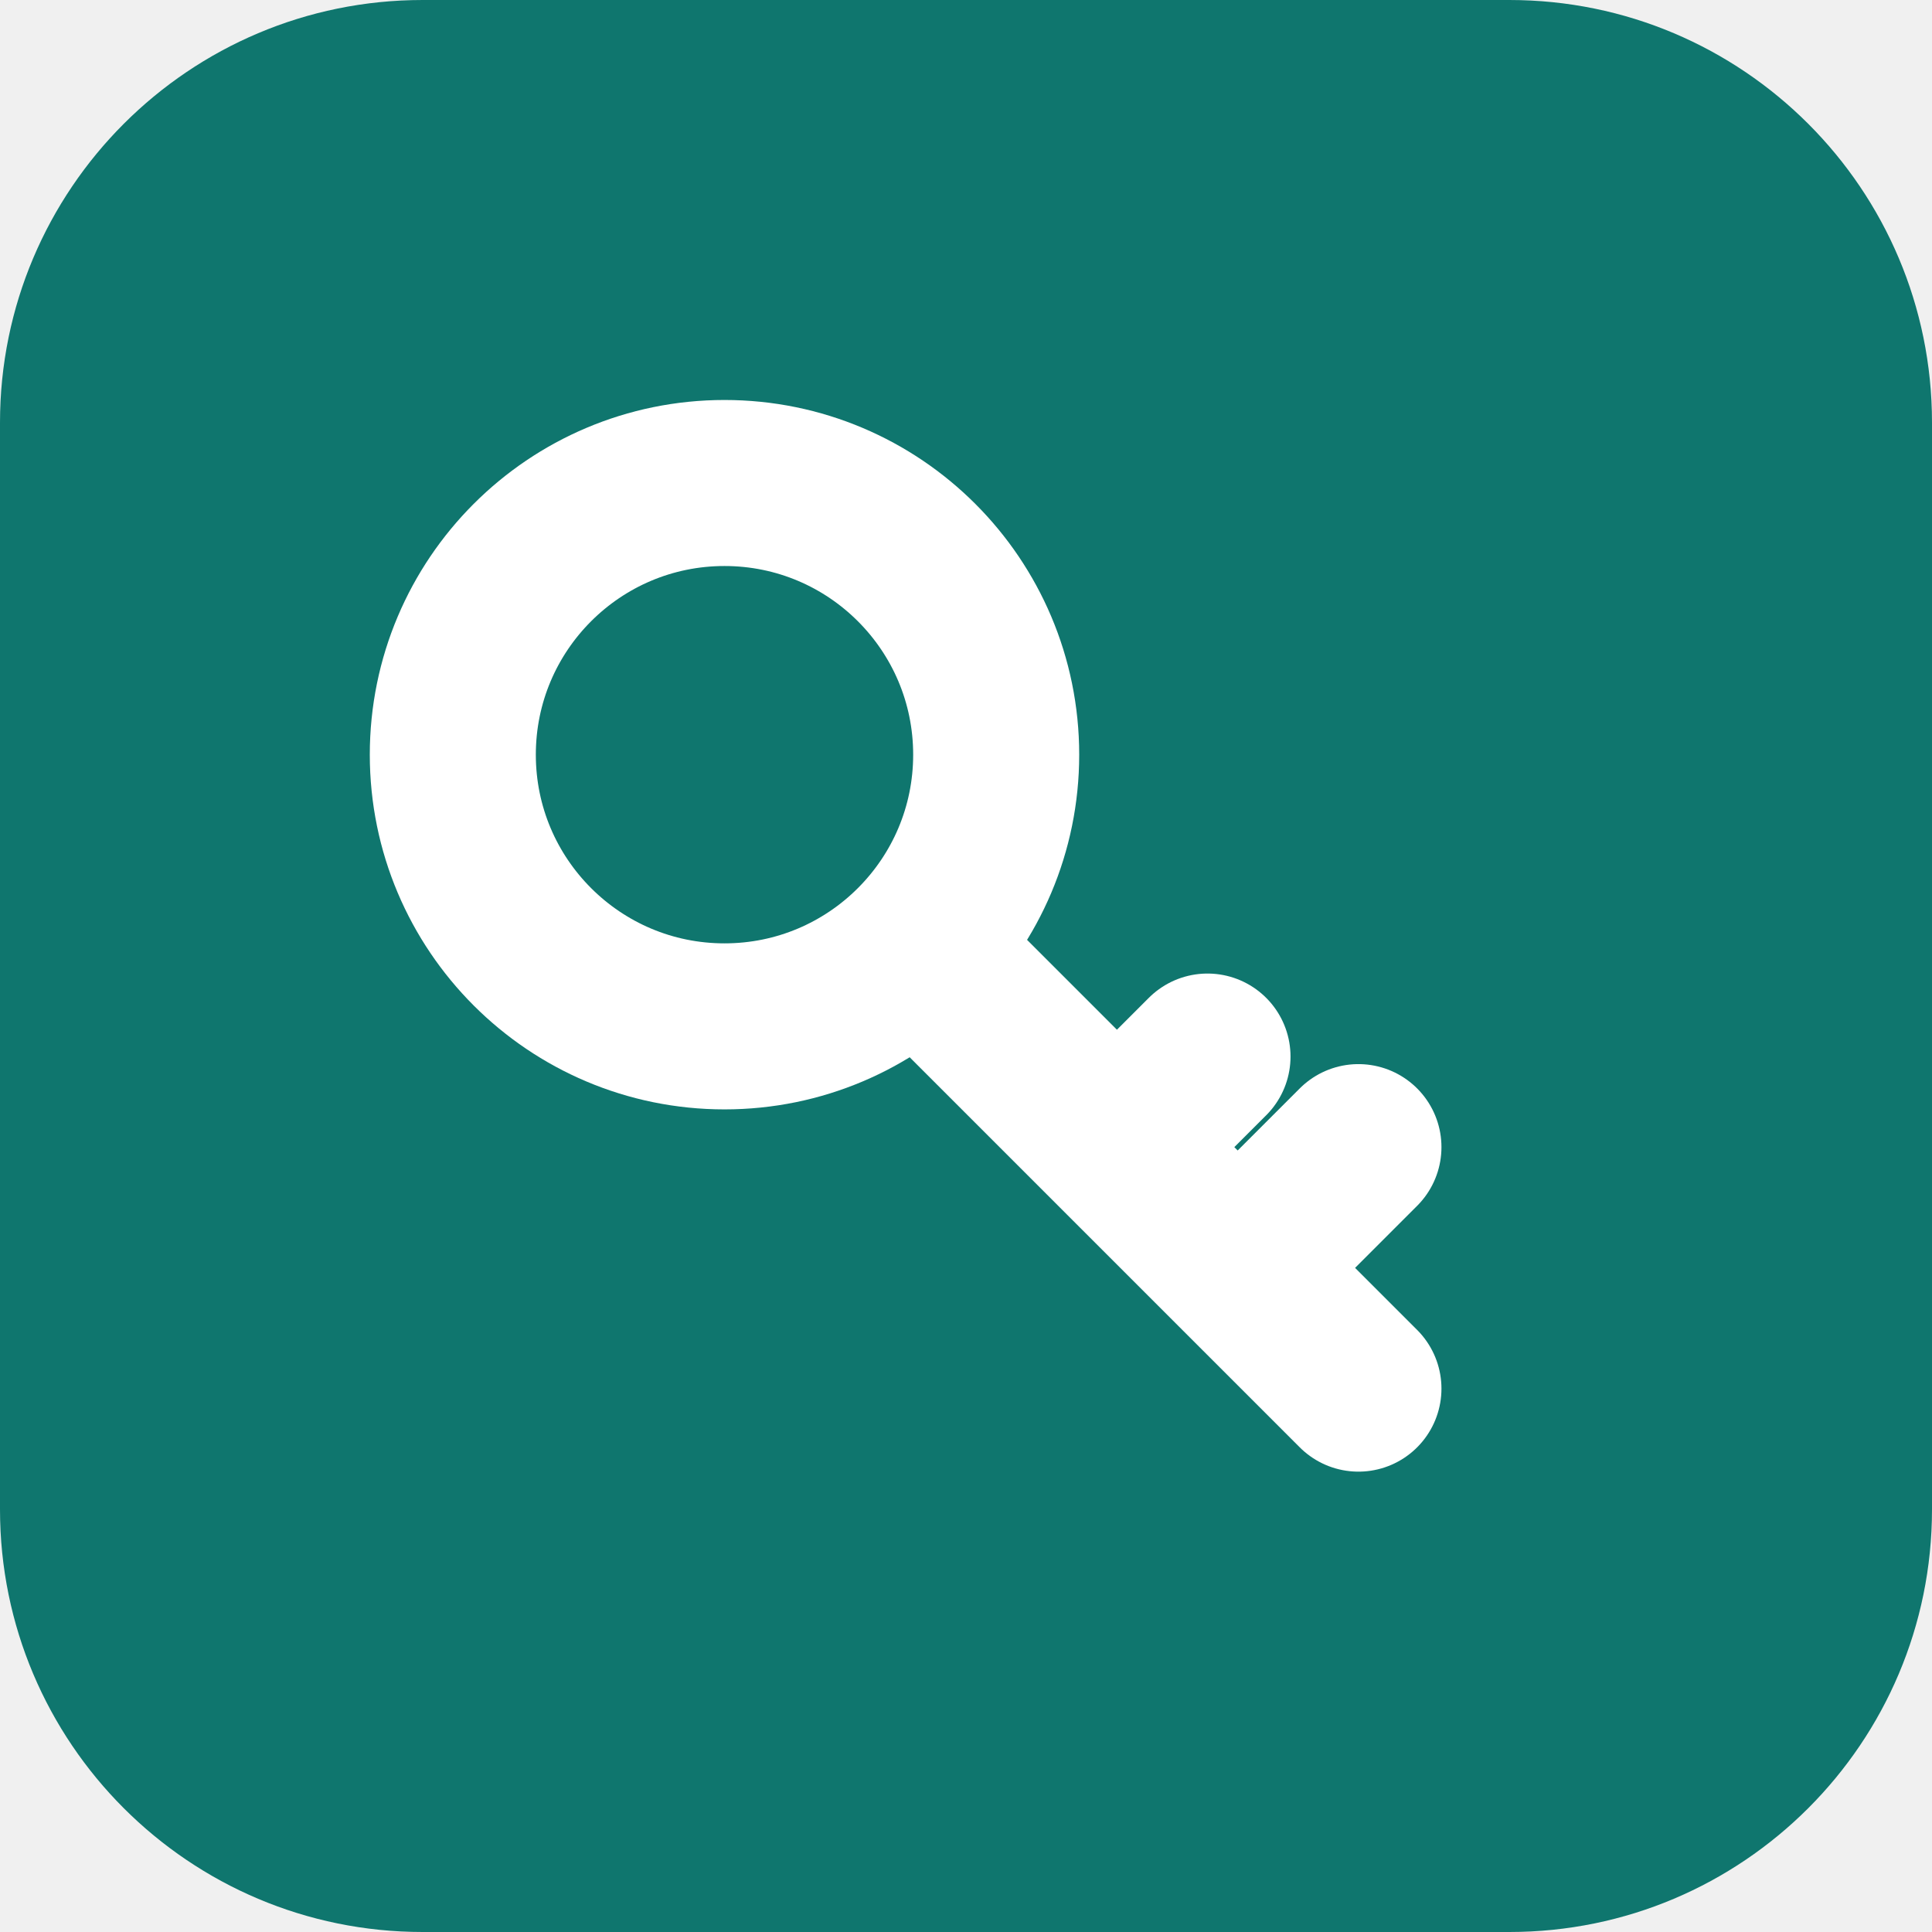
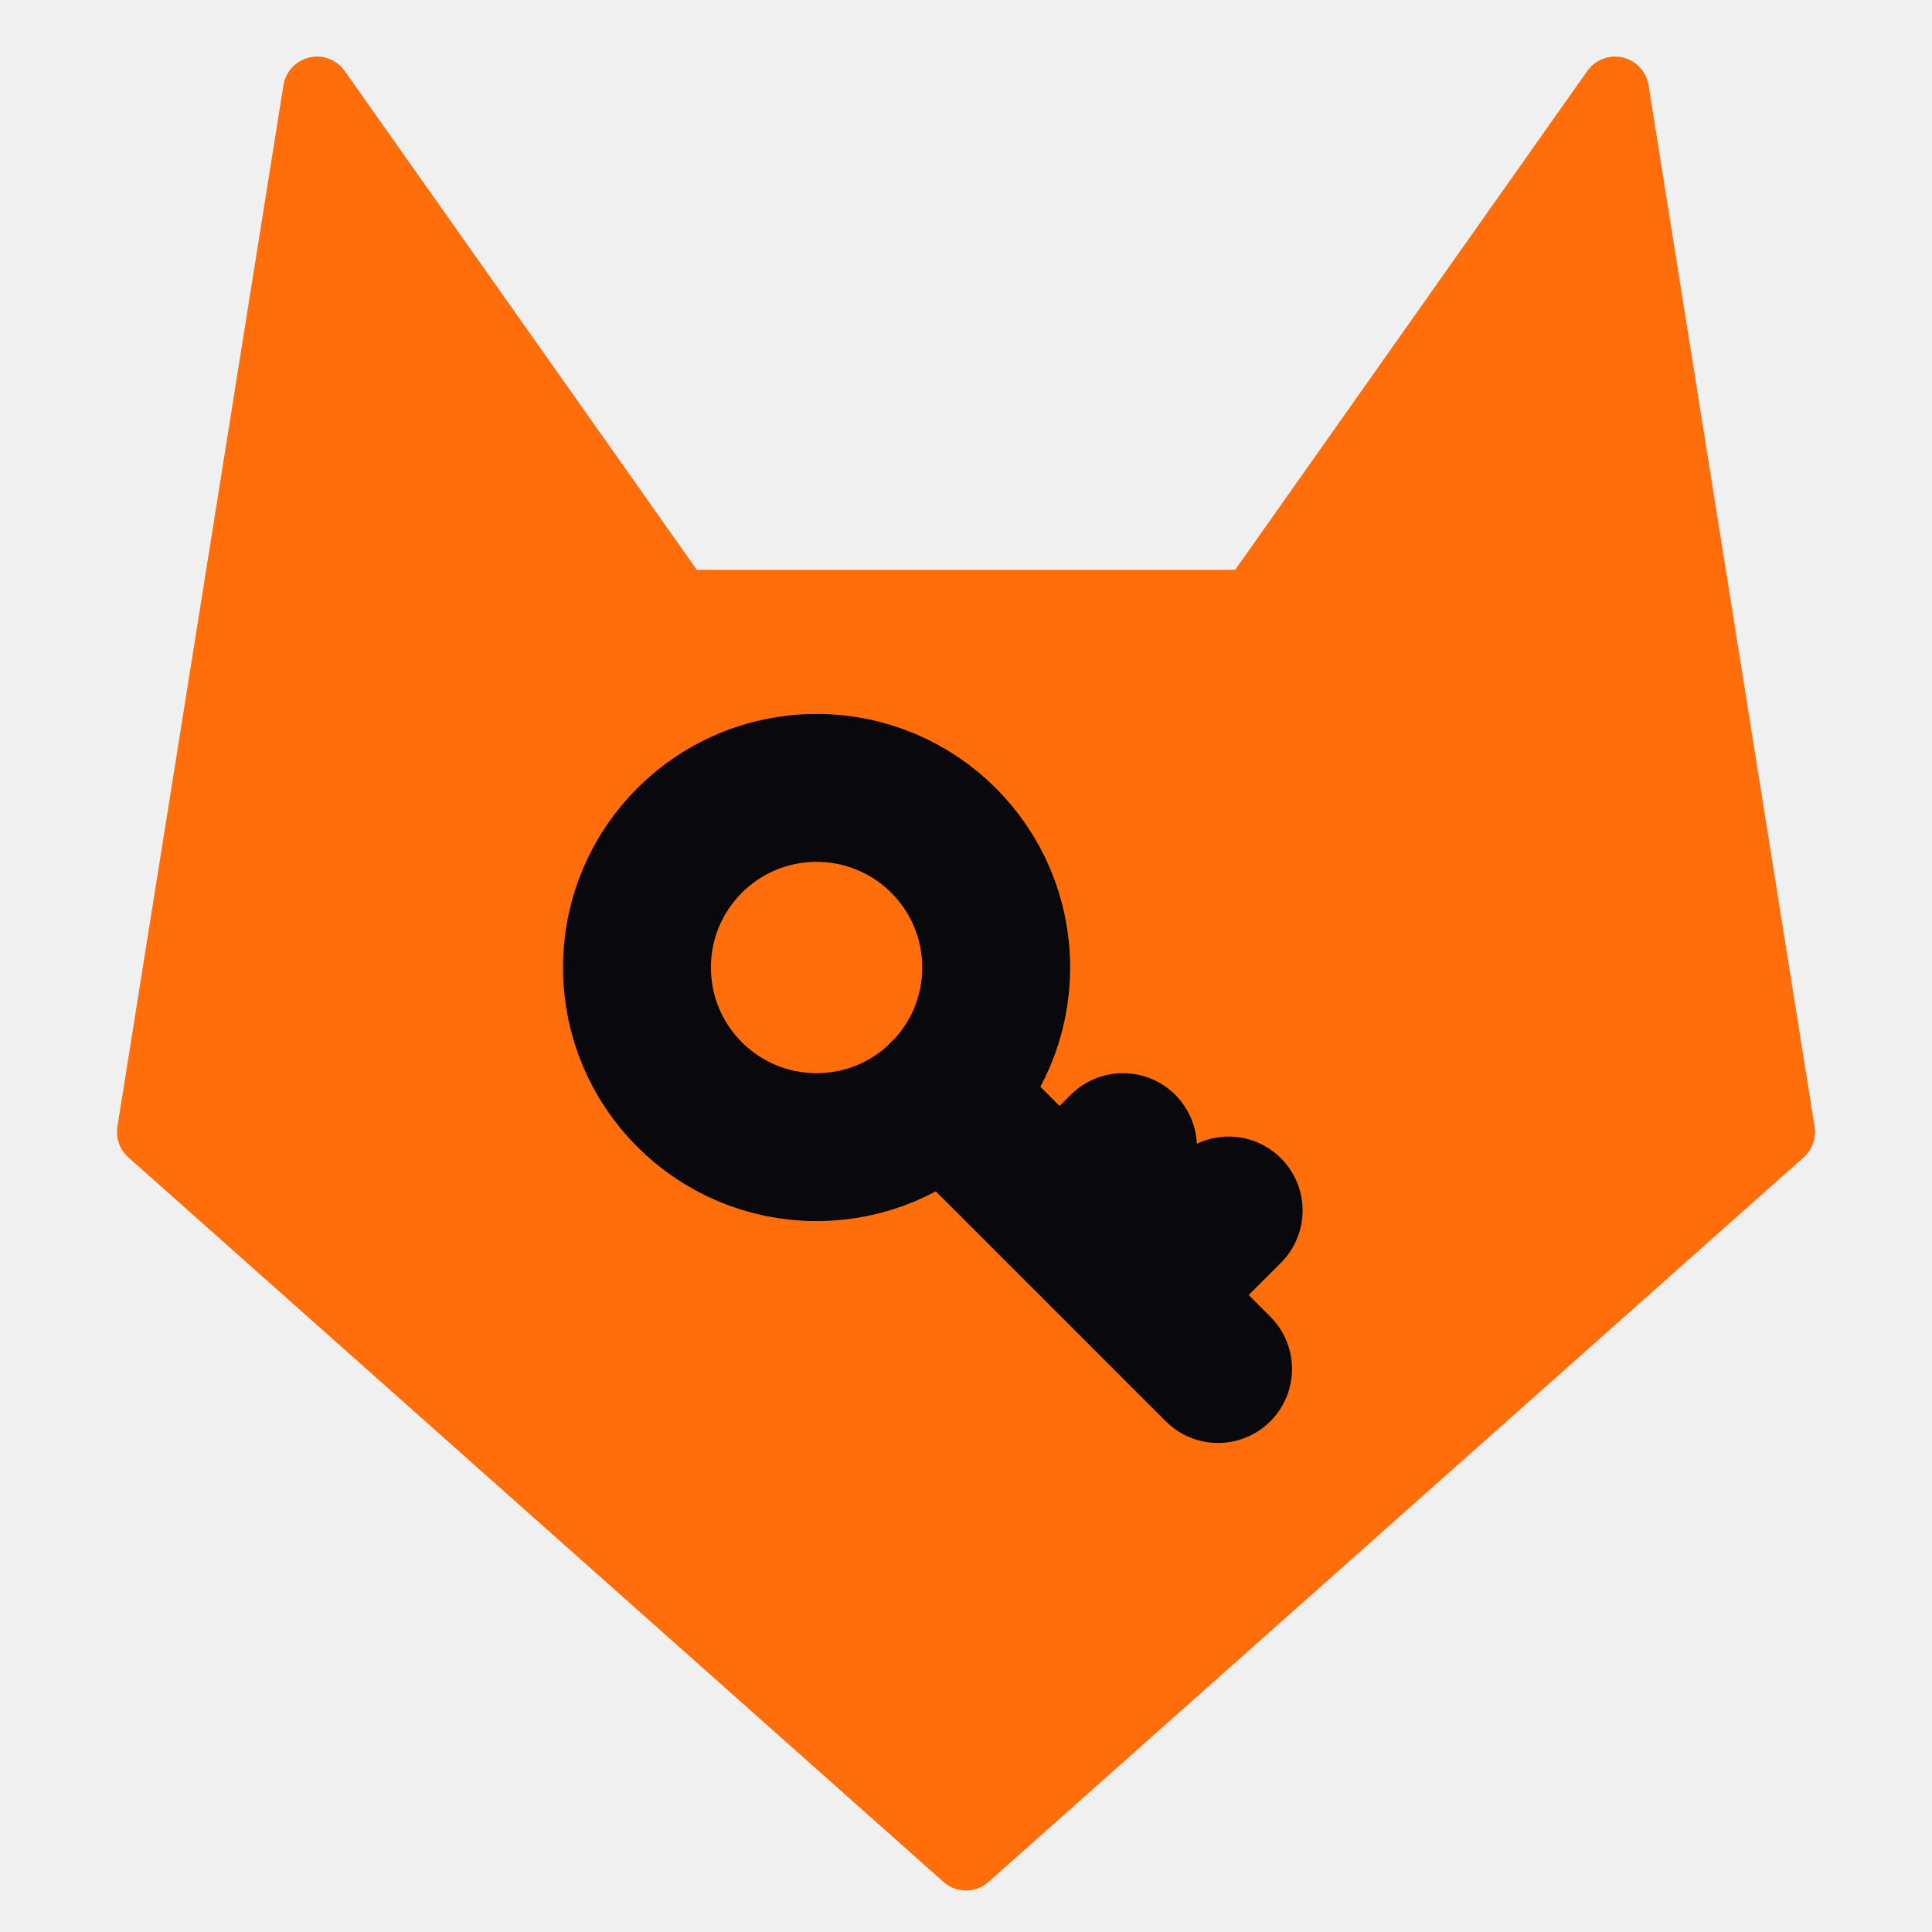
- <svg xmlns="http://www.w3.org/2000/svg" viewBox="0 0 64 64">
-   <rect width="64" height="64" rx="14" fill="#0f766e" />
-   <g fill="none" stroke="#fff" stroke-width="5.5" stroke-linecap="round" stroke-linejoin="round">
-     <circle cx="24" cy="25" r="9" />
-     <path d="M31 32l14 14M41 42l4-4M37 38l3-3" />
+ <svg xmlns="http://www.w3.org/2000/svg" viewBox="0 0 512 512" width="512" height="512" fill="none">
+   <path d="M 84 24 L 180 160 L 332 160 L 428 24 L 472 300 L 256 492 L 40 300 Z" fill="#FF6E0A" stroke="#FF6E0A" stroke-width="18" stroke-linejoin="round" />
+   <g transform="translate(250 290) scale(5.6) translate(-30 -31)" stroke="#09090D" stroke-width="7" stroke-linecap="round" stroke-linejoin="round">
+     <circle cx="24" cy="25" r="8.5" />
+     <path d="M30 31l13 13M39.5 40.5l4-4M35.5 36.5l3-3" />
  </g>
</svg>
